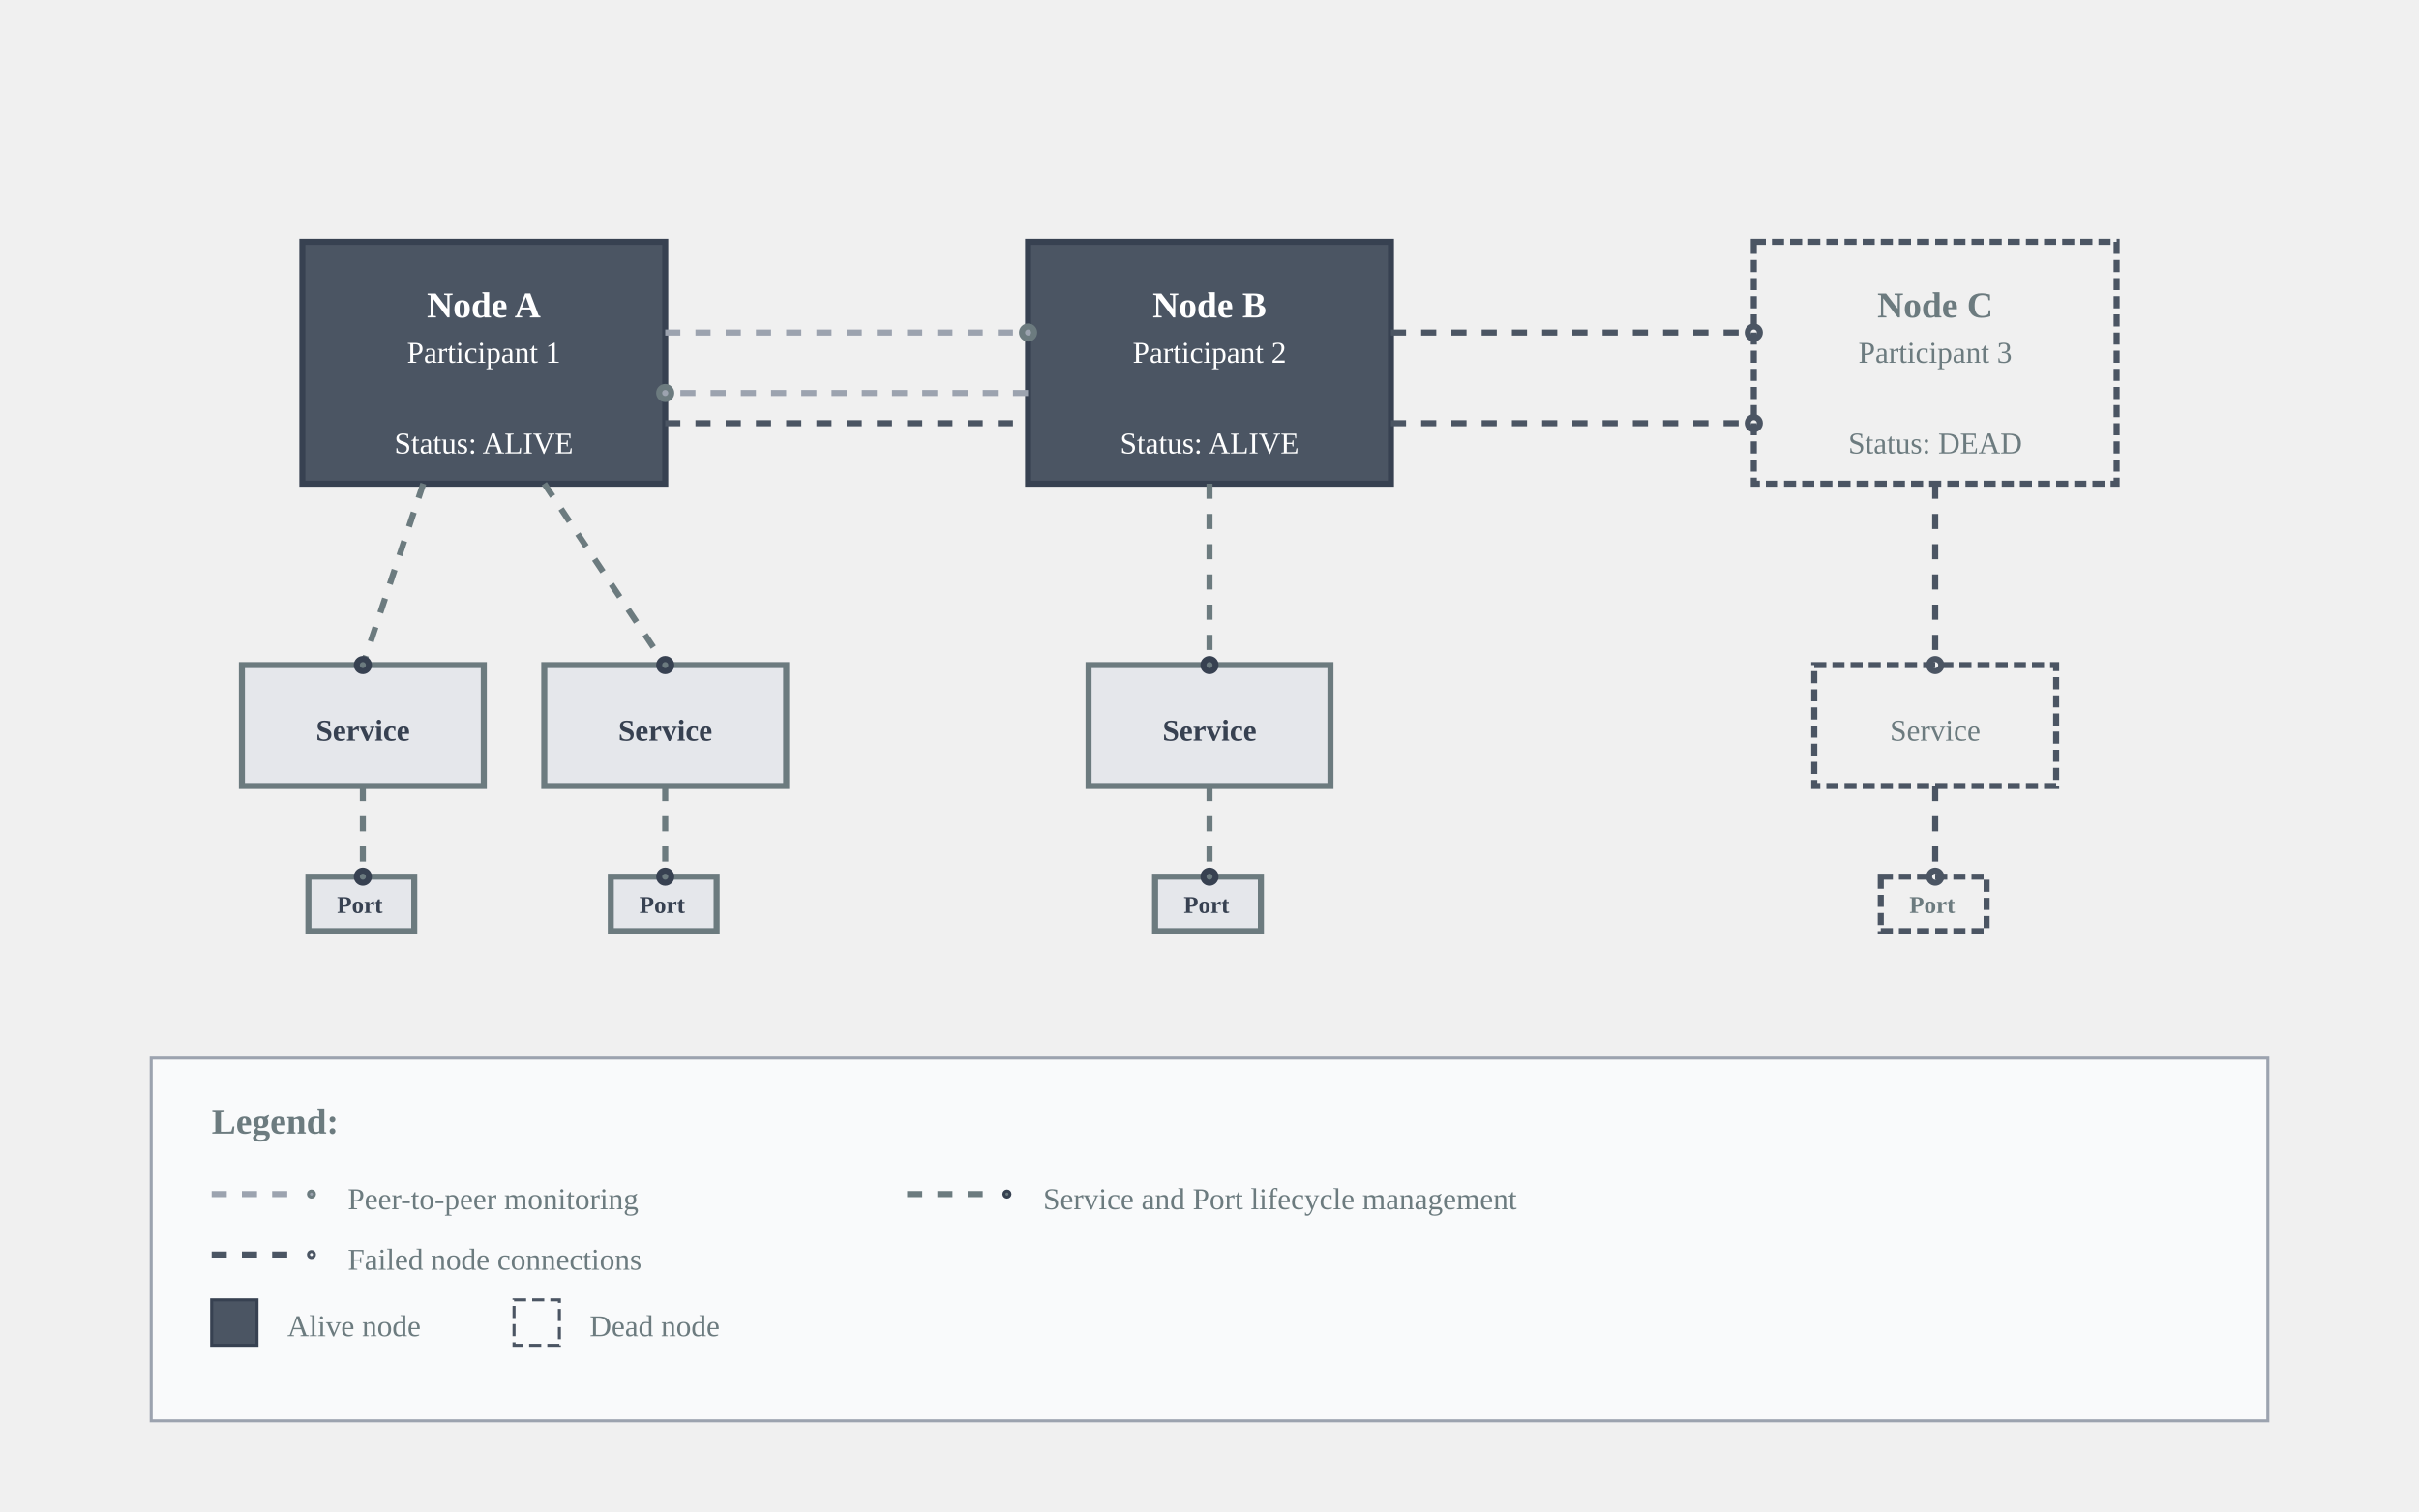
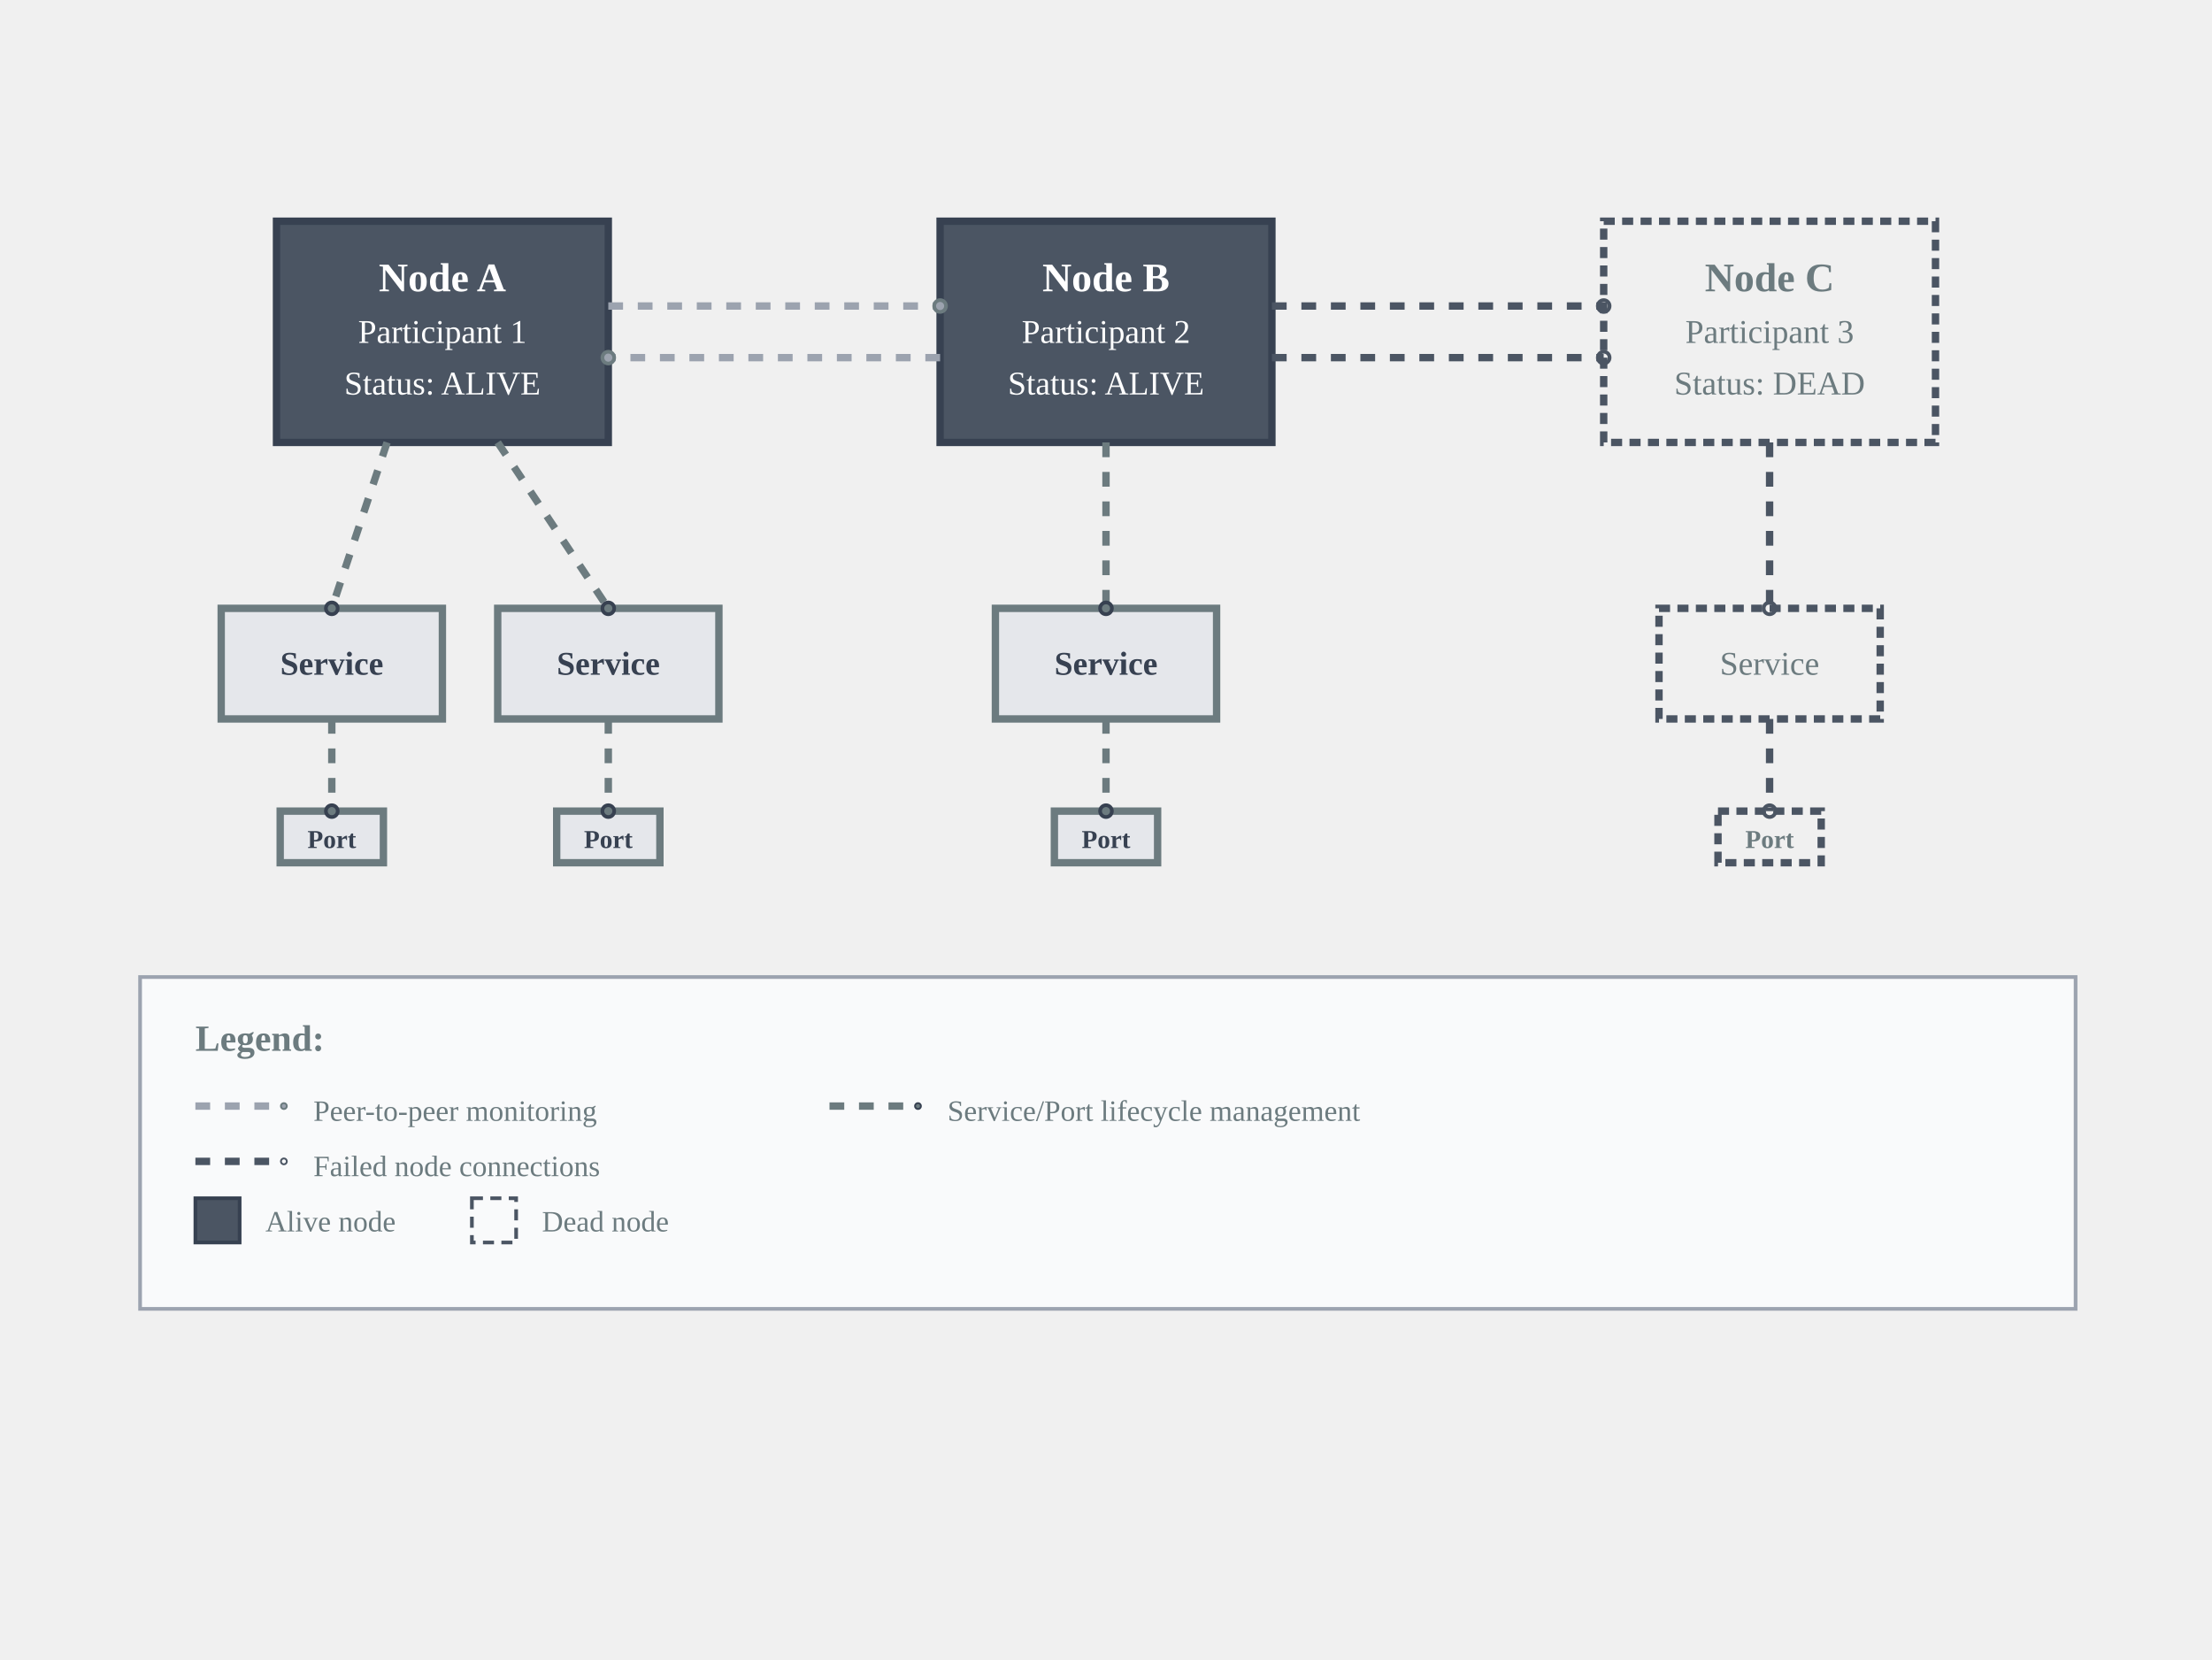
- <svg xmlns="http://www.w3.org/2000/svg" viewBox="0 0 800 500">
+ <svg xmlns="http://www.w3.org/2000/svg" viewBox="0 0 600 450">
  <defs>
-     <marker id="healthy_circle" markerWidth="4" markerHeight="4" refX="2" refY="2" orient="auto">
-       <circle cx="2" cy="2" r="1" fill="#6c7b7f" stroke="#374151" stroke-width="1" />
+     <marker id="healthy_circle" markerWidth="3" markerHeight="3" refX="1.5" refY="1.5" orient="auto">
+       <circle cx="1.5" cy="1.5" r="0.8" fill="#6c7b7f" stroke="#374151" stroke-width="0.5" />
    </marker>
-     <marker id="failed_circle" markerWidth="4" markerHeight="4" refX="2" refY="2" orient="auto">
-       <circle cx="2" cy="2" r="1" fill="transparent" stroke="#4b5563" stroke-width="1" />
+     <marker id="failed_circle" markerWidth="3" markerHeight="3" refX="1.5" refY="1.5" orient="auto">
+       <circle cx="1.5" cy="1.5" r="0.8" fill="transparent" stroke="#4b5563" stroke-width="0.5" />
    </marker>
-     <marker id="monitoring_circle" markerWidth="4" markerHeight="4" refX="2" refY="2" orient="auto">
-       <circle cx="2" cy="2" r="1" fill="#9ca3af" stroke="#6c7b7f" stroke-width="1" />
+     <marker id="monitoring_circle" markerWidth="3" markerHeight="3" refX="1.5" refY="1.5" orient="auto">
+       <circle cx="1.5" cy="1.5" r="0.8" fill="#9ca3af" stroke="#6c7b7f" stroke-width="0.5" />
    </marker>
  </defs>
-   <rect width="800" height="500" fill="transparent" />
-   <rect x="100" y="80" width="120" height="80" fill="#4b5563" stroke="#374151" stroke-width="2" />
-   <text x="160" y="105" text-anchor="middle" font-size="12" font-weight="bold" fill="white">Node A</text>
-   <text x="160" y="120" text-anchor="middle" font-size="10" fill="white">Participant 1</text>
-   <text x="160" y="150" text-anchor="middle" font-size="10" fill="white">Status: ALIVE</text>
-   <rect x="340" y="80" width="120" height="80" fill="#4b5563" stroke="#374151" stroke-width="2" />
-   <text x="400" y="105" text-anchor="middle" font-size="12" font-weight="bold" fill="white">Node B</text>
-   <text x="400" y="120" text-anchor="middle" font-size="10" fill="white">Participant 2</text>
-   <text x="400" y="150" text-anchor="middle" font-size="10" fill="white">Status: ALIVE</text>
-   <rect x="580" y="80" width="120" height="80" fill="transparent" stroke="#4b5563" stroke-width="2" stroke-dasharray="4,2" />
-   <text x="640" y="105" text-anchor="middle" font-size="12" font-weight="bold" fill="#6c7b7f">Node C</text>
-   <text x="640" y="120" text-anchor="middle" font-size="10" fill="#6c7b7f">Participant 3</text>
-   <text x="640" y="150" text-anchor="middle" font-size="10" fill="#6c7b7f">Status: DEAD</text>
-   <line x1="220" y1="110" x2="340" y2="110" stroke="#9ca3af" stroke-width="2" stroke-dasharray="5,5" marker-end="url(#monitoring_circle)" />
-   <line x1="340" y1="130" x2="220" y2="130" stroke="#9ca3af" stroke-width="2" stroke-dasharray="5,5" marker-end="url(#monitoring_circle)" />
-   <line x1="460" y1="110" x2="580" y2="110" stroke="#4b5563" stroke-width="2" stroke-dasharray="5,5" marker-end="url(#failed_circle)" />
-   <line x1="220" y1="140" x2="340" y2="140" stroke="#4b5563" stroke-width="2" stroke-dasharray="5,5" />
-   <line x1="460" y1="140" x2="580" y2="140" stroke="#4b5563" stroke-width="2" stroke-dasharray="5,5" marker-end="url(#failed_circle)" />
-   <rect x="80" y="220" width="80" height="40" fill="#e5e7eb" stroke="#6c7b7f" stroke-width="2" />
-   <text x="120" y="245" text-anchor="middle" font-size="10" font-weight="bold" fill="#374151">Service</text>
-   <rect x="180" y="220" width="80" height="40" fill="#e5e7eb" stroke="#6c7b7f" stroke-width="2" />
-   <text x="220" y="245" text-anchor="middle" font-size="10" font-weight="bold" fill="#374151">Service</text>
-   <rect x="360" y="220" width="80" height="40" fill="#e5e7eb" stroke="#6c7b7f" stroke-width="2" />
-   <text x="400" y="245" text-anchor="middle" font-size="10" font-weight="bold" fill="#374151">Service</text>
-   <rect x="600" y="220" width="80" height="40" fill="transparent" stroke="#4b5563" stroke-width="2" stroke-dasharray="4,2" />
-   <text x="640" y="245" text-anchor="middle" font-size="10" fill="#6c7b7f">Service</text>
-   <rect x="102" y="290" width="35" height="18" stroke="#6c7b7f" stroke-width="2" fill="#e5e7eb" />
-   <text x="119" y="302" text-anchor="middle" font-size="8" font-weight="bold" fill="#374151">Port</text>
-   <rect x="202" y="290" width="35" height="18" stroke="#6c7b7f" stroke-width="2" fill="#e5e7eb" />
-   <text x="219" y="302" text-anchor="middle" font-size="8" font-weight="bold" fill="#374151">Port</text>
-   <rect x="382" y="290" width="35" height="18" stroke="#6c7b7f" stroke-width="2" fill="#e5e7eb" />
-   <text x="399" y="302" text-anchor="middle" font-size="8" font-weight="bold" fill="#374151">Port</text>
-   <rect x="622" y="290" width="35" height="18" fill="transparent" stroke="#4b5563" stroke-width="2" stroke-dasharray="4,2" />
-   <text x="639" y="302" text-anchor="middle" font-size="8" font-weight="bold" fill="#6c7b7f">Port</text>
-   <line x1="140" y1="160" x2="120" y2="220" stroke="#6c7b7f" stroke-width="2" stroke-dasharray="5,5" marker-end="url(#healthy_circle)" />
-   <line x1="180" y1="160" x2="220" y2="220" stroke="#6c7b7f" stroke-width="2" stroke-dasharray="5,5" marker-end="url(#healthy_circle)" />
-   <line x1="400" y1="160" x2="400" y2="220" stroke="#6c7b7f" stroke-width="2" stroke-dasharray="5,5" marker-end="url(#healthy_circle)" />
-   <line x1="120" y1="260" x2="120" y2="290" stroke="#6c7b7f" stroke-width="2" stroke-dasharray="5,5" marker-end="url(#healthy_circle)" />
-   <line x1="220" y1="260" x2="220" y2="290" stroke="#6c7b7f" stroke-width="2" stroke-dasharray="5,5" marker-end="url(#healthy_circle)" />
-   <line x1="400" y1="260" x2="400" y2="290" stroke="#6c7b7f" stroke-width="2" stroke-dasharray="5,5" marker-end="url(#healthy_circle)" />
-   <line x1="640" y1="160" x2="640" y2="220" stroke="#4b5563" stroke-width="2" stroke-dasharray="5,5" marker-end="url(#failed_circle)" />
-   <line x1="640" y1="260" x2="640" y2="290" stroke="#4b5563" stroke-width="2" stroke-dasharray="5,5" marker-end="url(#failed_circle)" />
-   <rect x="50" y="350" width="700" height="120" fill="#f9fafb" stroke="#9ca3af" stroke-width="1" />
-   <text x="70" y="375" font-size="12" font-weight="bold" fill="#6c7b7f">Legend:</text>
-   <line x1="70" y1="395" x2="100" y2="395" stroke="#9ca3af" stroke-width="2" stroke-dasharray="5,5" />
-   <circle cx="103" cy="395" r="1" fill="#9ca3af" stroke="#6c7b7f" stroke-width="1" />
-   <text x="115" y="400" font-size="10" fill="#6c7b7f">Peer-to-peer monitoring</text>
-   <line x1="300" y1="395" x2="330" y2="395" stroke="#6c7b7f" stroke-width="2" stroke-dasharray="5,5" />
-   <circle cx="333" cy="395" r="1" fill="#6c7b7f" stroke="#374151" stroke-width="1" />
-   <text x="345" y="400" font-size="10" fill="#6c7b7f">Service and Port lifecycle management</text>
-   <line x1="70" y1="415" x2="100" y2="415" stroke="#4b5563" stroke-width="2" stroke-dasharray="5,5" />
-   <circle cx="103" cy="415" r="1" fill="transparent" stroke="#4b5563" stroke-width="1" />
-   <text x="115" y="420" font-size="10" fill="#6c7b7f">Failed node connections</text>
-   <rect x="70" y="430" width="15" height="15" fill="#4b5563" stroke="#374151" stroke-width="1" />
-   <text x="95" y="442" font-size="10" fill="#6c7b7f">Alive node</text>
-   <rect x="170" y="430" width="15" height="15" fill="transparent" stroke="#4b5563" stroke-width="1" stroke-dasharray="4,2" />
-   <text x="195" y="442" font-size="10" fill="#6c7b7f">Dead node</text>
+   <rect width="600" height="450" fill="transparent" />
+   <rect x="75" y="60" width="90" height="60" fill="#4b5563" stroke="#374151" stroke-width="2" />
+   <text x="120" y="79" text-anchor="middle" font-size="11" font-weight="bold" fill="white">Node A</text>
+   <text x="120" y="93" text-anchor="middle" font-size="9" fill="white">Participant 1</text>
+   <text x="120" y="107" text-anchor="middle" font-size="9" fill="white">Status: ALIVE</text>
+   <rect x="255" y="60" width="90" height="60" fill="#4b5563" stroke="#374151" stroke-width="2" />
+   <text x="300" y="79" text-anchor="middle" font-size="11" font-weight="bold" fill="white">Node B</text>
+   <text x="300" y="93" text-anchor="middle" font-size="9" fill="white">Participant 2</text>
+   <text x="300" y="107" text-anchor="middle" font-size="9" fill="white">Status: ALIVE</text>
+   <rect x="435" y="60" width="90" height="60" fill="transparent" stroke="#4b5563" stroke-width="2" stroke-dasharray="3,2" />
+   <text x="480" y="79" text-anchor="middle" font-size="11" font-weight="bold" fill="#6c7b7f">Node C</text>
+   <text x="480" y="93" text-anchor="middle" font-size="9" fill="#6c7b7f">Participant 3</text>
+   <text x="480" y="107" text-anchor="middle" font-size="9" fill="#6c7b7f">Status: DEAD</text>
+   <line x1="165" y1="83" x2="255" y2="83" stroke="#9ca3af" stroke-width="2" stroke-dasharray="4,4" marker-end="url(#monitoring_circle)" />
+   <line x1="255" y1="97" x2="165" y2="97" stroke="#9ca3af" stroke-width="2" stroke-dasharray="4,4" marker-end="url(#monitoring_circle)" />
+   <line x1="345" y1="83" x2="435" y2="83" stroke="#4b5563" stroke-width="2" stroke-dasharray="4,4" marker-end="url(#failed_circle)" />
+   <line x1="345" y1="97" x2="435" y2="97" stroke="#4b5563" stroke-width="2" stroke-dasharray="4,4" marker-end="url(#failed_circle)" />
+   <rect x="60" y="165" width="60" height="30" fill="#e5e7eb" stroke="#6c7b7f" stroke-width="2" />
+   <text x="90" y="183" text-anchor="middle" font-size="9" font-weight="bold" fill="#374151">Service</text>
+   <rect x="135" y="165" width="60" height="30" fill="#e5e7eb" stroke="#6c7b7f" stroke-width="2" />
+   <text x="165" y="183" text-anchor="middle" font-size="9" font-weight="bold" fill="#374151">Service</text>
+   <rect x="270" y="165" width="60" height="30" fill="#e5e7eb" stroke="#6c7b7f" stroke-width="2" />
+   <text x="300" y="183" text-anchor="middle" font-size="9" font-weight="bold" fill="#374151">Service</text>
+   <rect x="450" y="165" width="60" height="30" fill="transparent" stroke="#4b5563" stroke-width="2" stroke-dasharray="3,2" />
+   <text x="480" y="183" text-anchor="middle" font-size="9" fill="#6c7b7f">Service</text>
+   <rect x="76" y="220" width="28" height="14" stroke="#6c7b7f" stroke-width="2" fill="#e5e7eb" />
+   <text x="90" y="230" text-anchor="middle" font-size="7" font-weight="bold" fill="#374151">Port</text>
+   <rect x="151" y="220" width="28" height="14" stroke="#6c7b7f" stroke-width="2" fill="#e5e7eb" />
+   <text x="165" y="230" text-anchor="middle" font-size="7" font-weight="bold" fill="#374151">Port</text>
+   <rect x="286" y="220" width="28" height="14" stroke="#6c7b7f" stroke-width="2" fill="#e5e7eb" />
+   <text x="300" y="230" text-anchor="middle" font-size="7" font-weight="bold" fill="#374151">Port</text>
+   <rect x="466" y="220" width="28" height="14" fill="transparent" stroke="#4b5563" stroke-width="2" stroke-dasharray="3,2" />
+   <text x="480" y="230" text-anchor="middle" font-size="7" font-weight="bold" fill="#6c7b7f">Port</text>
+   <line x1="105" y1="120" x2="90" y2="165" stroke="#6c7b7f" stroke-width="2" stroke-dasharray="4,4" marker-end="url(#healthy_circle)" />
+   <line x1="135" y1="120" x2="165" y2="165" stroke="#6c7b7f" stroke-width="2" stroke-dasharray="4,4" marker-end="url(#healthy_circle)" />
+   <line x1="300" y1="120" x2="300" y2="165" stroke="#6c7b7f" stroke-width="2" stroke-dasharray="4,4" marker-end="url(#healthy_circle)" />
+   <line x1="90" y1="195" x2="90" y2="220" stroke="#6c7b7f" stroke-width="2" stroke-dasharray="4,4" marker-end="url(#healthy_circle)" />
+   <line x1="165" y1="195" x2="165" y2="220" stroke="#6c7b7f" stroke-width="2" stroke-dasharray="4,4" marker-end="url(#healthy_circle)" />
+   <line x1="300" y1="195" x2="300" y2="220" stroke="#6c7b7f" stroke-width="2" stroke-dasharray="4,4" marker-end="url(#healthy_circle)" />
+   <line x1="480" y1="120" x2="480" y2="165" stroke="#4b5563" stroke-width="2" stroke-dasharray="4,4" marker-end="url(#failed_circle)" />
+   <line x1="480" y1="195" x2="480" y2="220" stroke="#4b5563" stroke-width="2" stroke-dasharray="4,4" marker-end="url(#failed_circle)" />
+   <rect x="38" y="265" width="525" height="90" fill="#f9fafb" stroke="#9ca3af" stroke-width="1" />
+   <text x="53" y="285" font-size="10" font-weight="bold" fill="#6c7b7f">Legend:</text>
+   <line x1="53" y1="300" x2="75" y2="300" stroke="#9ca3af" stroke-width="2" stroke-dasharray="4,4" />
+   <circle cx="77" cy="300" r="0.8" fill="#9ca3af" stroke="#6c7b7f" stroke-width="0.5" />
+   <text x="85" y="304" font-size="8" fill="#6c7b7f">Peer-to-peer monitoring</text>
+   <line x1="225" y1="300" x2="247" y2="300" stroke="#6c7b7f" stroke-width="2" stroke-dasharray="4,4" />
+   <circle cx="249" cy="300" r="0.8" fill="#6c7b7f" stroke="#374151" stroke-width="0.5" />
+   <text x="257" y="304" font-size="8" fill="#6c7b7f">Service/Port lifecycle management</text>
+   <line x1="53" y1="315" x2="75" y2="315" stroke="#4b5563" stroke-width="2" stroke-dasharray="4,4" />
+   <circle cx="77" cy="315" r="0.8" fill="transparent" stroke="#4b5563" stroke-width="0.5" />
+   <text x="85" y="319" font-size="8" fill="#6c7b7f">Failed node connections</text>
+   <rect x="53" y="325" width="12" height="12" fill="#4b5563" stroke="#374151" stroke-width="1" />
+   <text x="72" y="334" font-size="8" fill="#6c7b7f">Alive node</text>
+   <rect x="128" y="325" width="12" height="12" fill="transparent" stroke="#4b5563" stroke-width="1" stroke-dasharray="3,2" />
+   <text x="147" y="334" font-size="8" fill="#6c7b7f">Dead node</text>
</svg>
